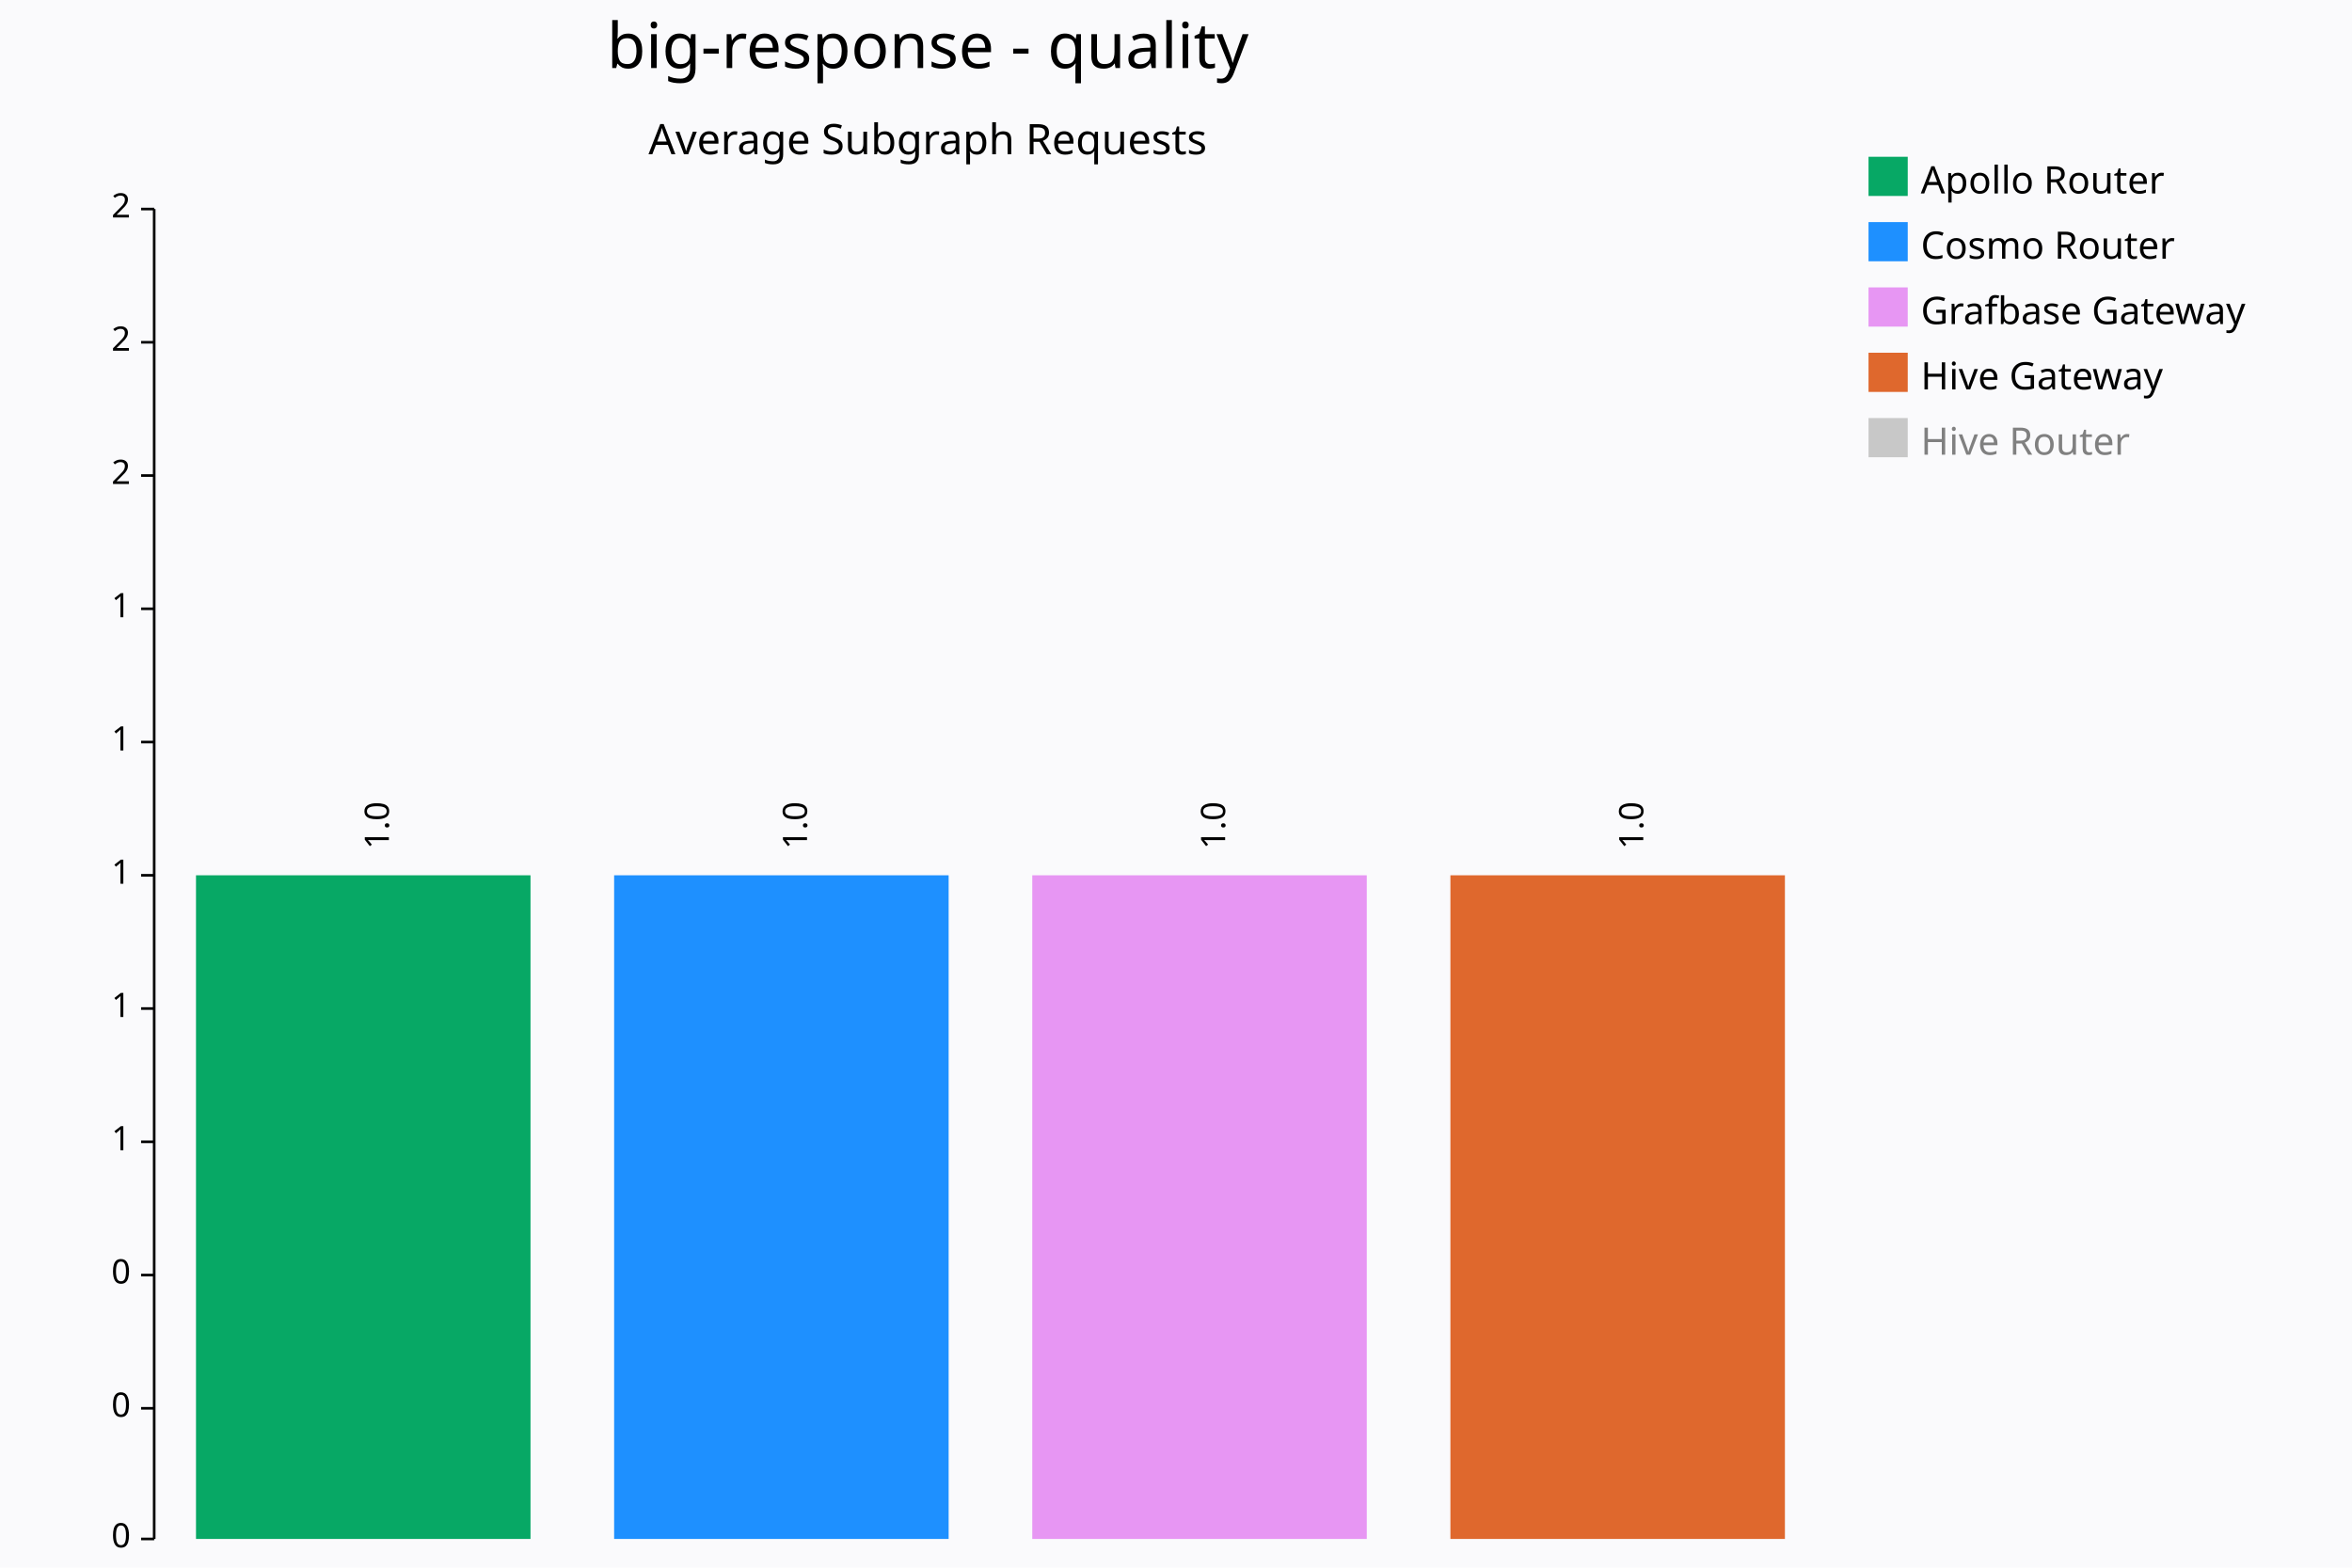
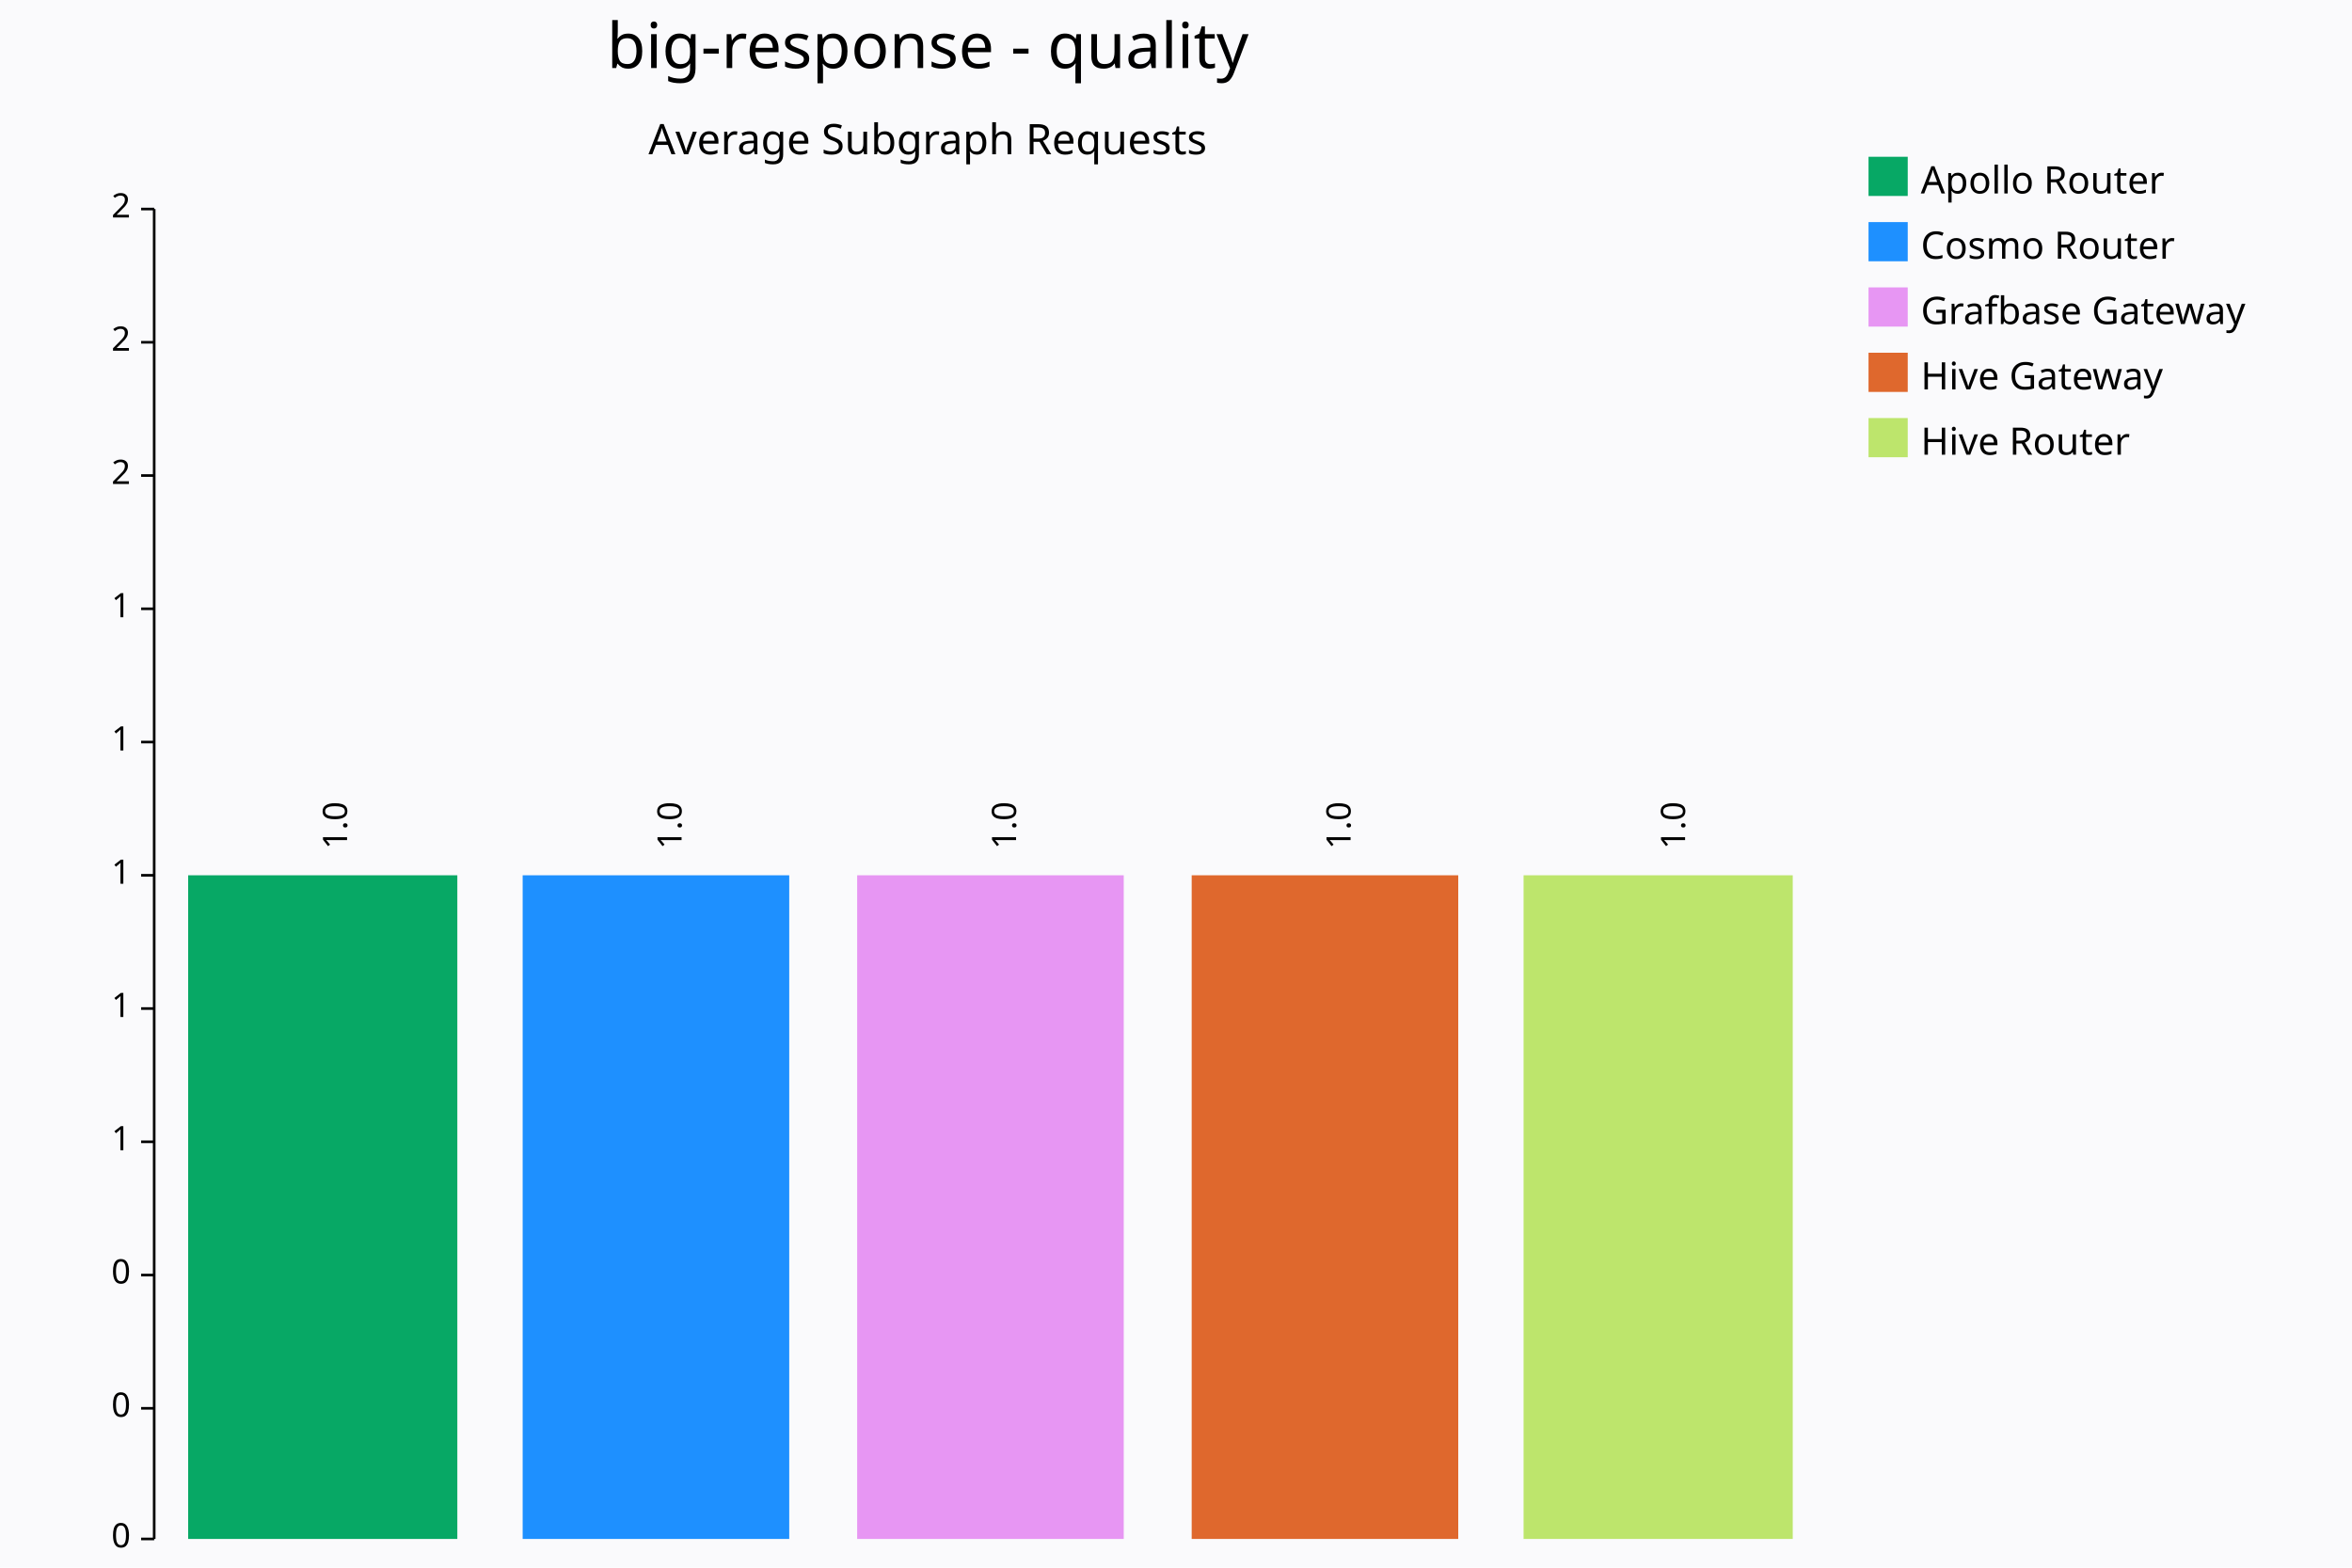
<svg xmlns="http://www.w3.org/2000/svg" width="900" height="600" viewBox="0 0 900 600">
  <rect x="0" y="0" width="900" height="600" opacity="1" fill="#FAFAFC" stroke="none" />
  <text x="355" y="20" dy="0.5ex" text-anchor="middle" font-family="sans-serif" font-size="24.194" opacity="1" fill="#000000">
big-response - quality
</text>
  <text x="355" y="55" dy="0.5ex" text-anchor="middle" font-family="sans-serif" font-size="16.129" opacity="1" fill="#000000">
Average Subgraph Requests
</text>
  <polyline fill="none" opacity="1" stroke="#000000" stroke-width="1" points="59,80 59,589 " />
  <text x="50" y="589" dy="0.5ex" text-anchor="end" font-family="sans-serif" font-size="12.903" opacity="1" fill="#000000">
0
</text>
  <polyline fill="none" opacity="1" stroke="#000000" stroke-width="1" points="54,589 59,589 " />
  <text x="50" y="539" dy="0.5ex" text-anchor="end" font-family="sans-serif" font-size="12.903" opacity="1" fill="#000000">
0
</text>
  <polyline fill="none" opacity="1" stroke="#000000" stroke-width="1" points="54,539 59,539 " />
  <text x="50" y="488" dy="0.5ex" text-anchor="end" font-family="sans-serif" font-size="12.903" opacity="1" fill="#000000">
0
</text>
  <polyline fill="none" opacity="1" stroke="#000000" stroke-width="1" points="54,488 59,488 " />
  <text x="50" y="437" dy="0.5ex" text-anchor="end" font-family="sans-serif" font-size="12.903" opacity="1" fill="#000000">
1
</text>
  <polyline fill="none" opacity="1" stroke="#000000" stroke-width="1" points="54,437 59,437 " />
  <text x="50" y="386" dy="0.5ex" text-anchor="end" font-family="sans-serif" font-size="12.903" opacity="1" fill="#000000">
1
</text>
  <polyline fill="none" opacity="1" stroke="#000000" stroke-width="1" points="54,386 59,386 " />
  <text x="50" y="335" dy="0.5ex" text-anchor="end" font-family="sans-serif" font-size="12.903" opacity="1" fill="#000000">
1
</text>
  <polyline fill="none" opacity="1" stroke="#000000" stroke-width="1" points="54,335 59,335 " />
  <text x="50" y="284" dy="0.5ex" text-anchor="end" font-family="sans-serif" font-size="12.903" opacity="1" fill="#000000">
1
</text>
  <polyline fill="none" opacity="1" stroke="#000000" stroke-width="1" points="54,284 59,284 " />
  <text x="50" y="233" dy="0.5ex" text-anchor="end" font-family="sans-serif" font-size="12.903" opacity="1" fill="#000000">
1
</text>
  <polyline fill="none" opacity="1" stroke="#000000" stroke-width="1" points="54,233 59,233 " />
  <text x="50" y="182" dy="0.5ex" text-anchor="end" font-family="sans-serif" font-size="12.903" opacity="1" fill="#000000">
2
</text>
  <polyline fill="none" opacity="1" stroke="#000000" stroke-width="1" points="54,182 59,182 " />
  <text x="50" y="131" dy="0.5ex" text-anchor="end" font-family="sans-serif" font-size="12.903" opacity="1" fill="#000000">
2
</text>
  <polyline fill="none" opacity="1" stroke="#000000" stroke-width="1" points="54,131 59,131 " />
  <text x="50" y="80" dy="0.5ex" text-anchor="end" font-family="sans-serif" font-size="12.903" opacity="1" fill="#000000">
2
</text>
  <polyline fill="none" opacity="1" stroke="#000000" stroke-width="1" points="54,80 59,80 " />
-   <rect x="75" y="335" width="128" height="254" opacity="1" fill="#07A865" stroke="none" />
-   <text x="139" y="325" dy="0.76em" text-anchor="start" font-family="sans-serif" font-size="12.903" opacity="1" fill="#000000" transform="rotate(270, 139, 325)">
+   <rect x="72" y="335" width="103" height="254" opacity="1" fill="#07A865" stroke="none" />
+   <text x="123" y="325" dy="0.76em" text-anchor="start" font-family="sans-serif" font-size="12.903" opacity="1" fill="#000000" transform="rotate(270, 123, 325)">
1.0
</text>
-   <rect x="235" y="335" width="128" height="254" opacity="1" fill="#1E90FF" stroke="none" />
-   <text x="299" y="325" dy="0.76em" text-anchor="start" font-family="sans-serif" font-size="12.903" opacity="1" fill="#000000" transform="rotate(270, 299, 325)">
+   <rect x="200" y="335" width="102" height="254" opacity="1" fill="#1E90FF" stroke="none" />
+   <text x="251" y="325" dy="0.76em" text-anchor="start" font-family="sans-serif" font-size="12.903" opacity="1" fill="#000000" transform="rotate(270, 251, 325)">
1.0
</text>
-   <rect x="395" y="335" width="128" height="254" opacity="1" fill="#E796F3" stroke="none" />
-   <text x="459" y="325" dy="0.76em" text-anchor="start" font-family="sans-serif" font-size="12.903" opacity="1" fill="#000000" transform="rotate(270, 459, 325)">
+   <rect x="328" y="335" width="102" height="254" opacity="1" fill="#E796F3" stroke="none" />
+   <text x="379" y="325" dy="0.76em" text-anchor="start" font-family="sans-serif" font-size="12.903" opacity="1" fill="#000000" transform="rotate(270, 379, 325)">
1.0
</text>
-   <rect x="555" y="335" width="128" height="254" opacity="1" fill="#DF682D" stroke="none" />
-   <text x="619" y="325" dy="0.76em" text-anchor="start" font-family="sans-serif" font-size="12.903" opacity="1" fill="#000000" transform="rotate(270, 619, 325)">
+   <rect x="456" y="335" width="102" height="254" opacity="1" fill="#DF682D" stroke="none" />
+   <text x="507" y="325" dy="0.76em" text-anchor="start" font-family="sans-serif" font-size="12.903" opacity="1" fill="#000000" transform="rotate(270, 507, 325)">
+ 1.0
+ </text>
+   <rect x="583" y="335" width="103" height="254" opacity="1" fill="#BDE56C" stroke="none" />
+   <text x="635" y="325" dy="0.76em" text-anchor="start" font-family="sans-serif" font-size="12.903" opacity="1" fill="#000000" transform="rotate(270, 635, 325)">
1.0
</text>
  <rect x="715" y="60" width="15" height="15" opacity="1" fill="#07A865" stroke="none" />
  <text x="735" y="63" dy="0.76em" text-anchor="start" font-family="sans-serif" font-size="14.516" opacity="1" fill="#000000">
Apollo Router
</text>
  <rect x="715" y="85" width="15" height="15" opacity="1" fill="#1E90FF" stroke="none" />
  <text x="735" y="88" dy="0.76em" text-anchor="start" font-family="sans-serif" font-size="14.516" opacity="1" fill="#000000">
Cosmo Router
</text>
  <rect x="715" y="110" width="15" height="15" opacity="1" fill="#E796F3" stroke="none" />
  <text x="735" y="113" dy="0.76em" text-anchor="start" font-family="sans-serif" font-size="14.516" opacity="1" fill="#000000">
Grafbase Gateway
</text>
  <rect x="715" y="135" width="15" height="15" opacity="1" fill="#DF682D" stroke="none" />
  <text x="735" y="138" dy="0.76em" text-anchor="start" font-family="sans-serif" font-size="14.516" opacity="1" fill="#000000">
Hive Gateway
</text>
-   <rect x="715" y="160" width="15" height="15" opacity="1" fill="#C8C8C8" stroke="none" />
-   <text x="735" y="163" dy="0.76em" text-anchor="start" font-family="sans-serif" font-size="14.516" opacity="1" fill="#808080">
+   <rect x="715" y="160" width="15" height="15" opacity="1" fill="#BDE56C" stroke="none" />
+   <text x="735" y="163" dy="0.76em" text-anchor="start" font-family="sans-serif" font-size="14.516" opacity="1" fill="#000000">
Hive Router
</text>
</svg>
